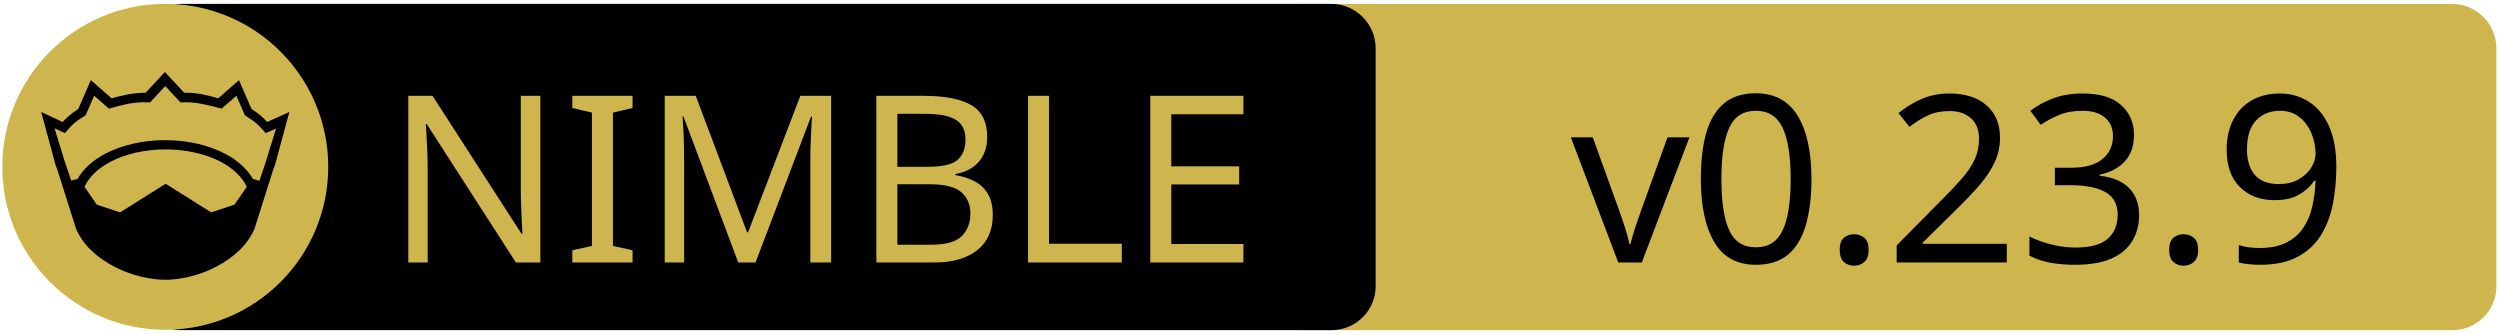
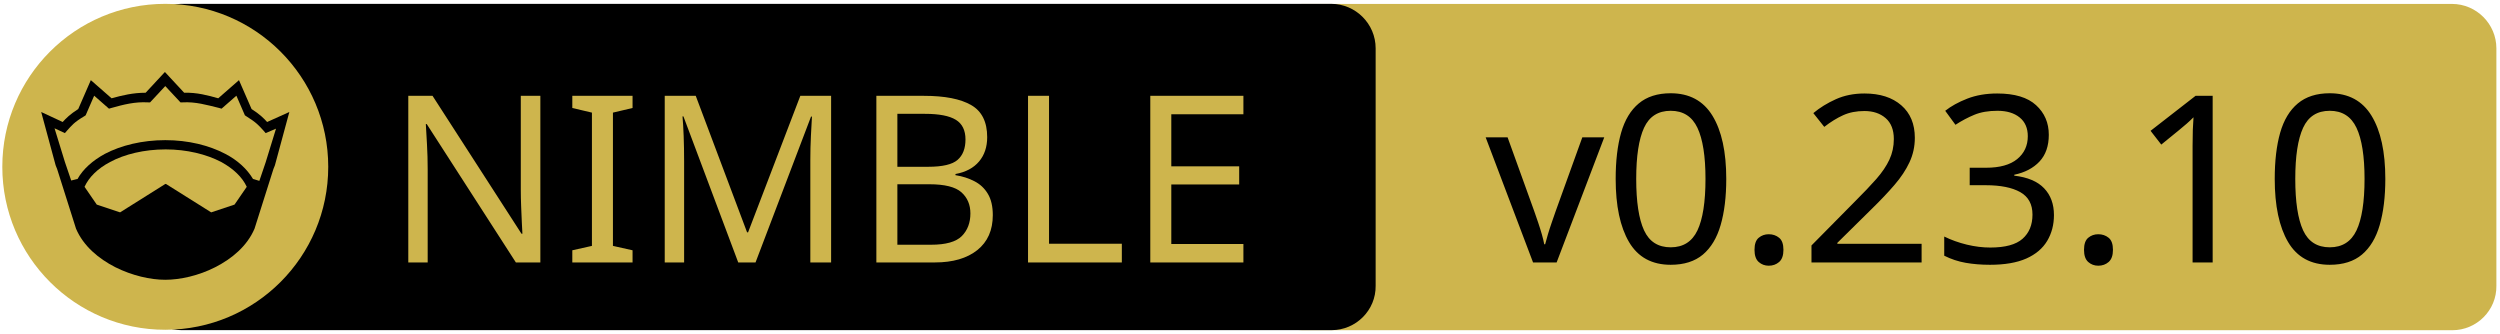
<svg xmlns="http://www.w3.org/2000/svg" xmlns:xlink="http://www.w3.org/1999/xlink" width="675" height="90" xml:space="preserve" version="1.1">
  <a xlink:href="https://github.com/izumiya-keisuke/pon2">
    <g>
      <path fill="#CEB54D" id="svg_15" d="m662.123,89.159l-310.5,0c-6.6,0 -12,-5.4 -12,-12l0,-64.1c0,-6.6 5.4,-12 12,-12l310.4,0c6.6,0 12,5.4 12,12l0,64.1c0.1,6.6 -5.3,12 -11.9,12z" />
      <path id="svg_1" d="m359.524,89.139l-310.5,0c-6.6,0 -12,-5.4 -12,-12l0,-64.1c0,-6.6 5.4,-12 12,-12l310.4,0c6.6,0 12,5.4 12,12l0,64.1c0.1,6.6 -5.3,12 -11.9,12z" />
      <rect id="svg_2" fill="none" height="45.9" width="315.3" class="st0" y="24.539" x="60.224" />
      <circle id="svg_4" fill="#CEB54D" r="44" cy="45.039" cx="44.624" class="st1" />
      <g id="XMLID_4_">
        <path id="svg_5" d="m78.124,30.239l-3.9,14.4l-0.4,1l-5.1,16.1c0,0 0,0 0,0c-2,4.7 -6.1,8.1 -10.6,10.4c-4.5,2.3 -9.5,3.4 -13.5,3.4c-4,0 -8.9,-1.1 -13.5,-3.4c-4.5,-2.3 -8.6,-5.7 -10.6,-10.4c0,0 0,0 0,0l-5.1,-16.1l-0.4,-1l-3.9,-14.4l5.8,2.7c0.9,-1 2,-2.1 4.2,-3.5l3.4,-7.8l5.6,4.9c2.9,-0.8 5.8,-1.5 9.2,-1.5l5.2,-5.6l5.2,5.6c3.4,-0.1 6.4,0.7 9.2,1.5l5.6,-4.9l3.4,7.8c2.2,1.4 3.3,2.5 4.2,3.5l6,-2.7z" />
        <g id="XMLID_6_">
          <g id="svg_6">
            <path id="svg_7" fill="#CEB54D" d="m66.624,50.439l-3.3,4.8l-6.3,2.1l-12.1,-7.6c-0.1,-0.1 -0.3,-0.1 -0.4,0l-12.1,7.6l-6.3,-2.1l-3.3,-4.8c1.2,-2.6 3.5,-4.9 6.9,-6.7c3.9,-2.1 9.2,-3.4 15,-3.4c5.7,0 11,1.3 15,3.4c3.3,1.8 5.7,4.1 6.9,6.7z" class="st1" />
          </g>
          <g id="svg_8" />
        </g>
        <g id="XMLID_5_">
          <g id="svg_9">
            <path id="svg_10" fill="#CEB54D" d="m74.524,34.739l-2.8,9.1l-1.7,5l-1.6,-0.5c0,0 -0.1,0 -0.1,0c-1.6,-2.7 -4.2,-5.1 -7.5,-6.8c-4.4,-2.3 -10,-3.7 -16.2,-3.7c-6.2,0 -11.9,1.4 -16.3,3.7c-3.3,1.8 -5.9,4.1 -7.4,6.8c0,0 -0.1,0 -0.1,0l-1.6,0.4l-1.7,-5l-2.8,-9.1l2.8,1.3l0.6,-0.7c1.2,-1.3 1.8,-2.2 4.7,-3.9l0.3,-0.2l2.3,-5.3l4,3.5l0.7,-0.2c3.2,-0.9 6.3,-1.7 9.8,-1.5l0.6,0l4.1,-4.4l4.1,4.4l0.6,0c3.5,-0.2 6.5,0.7 9.8,1.5l0.7,0.2l4,-3.5l2.3,5.3l0.3,0.2c2.9,1.8 3.5,2.6 4.7,3.9l0.6,0.7l2.8,-1.2z" class="st1" />
          </g>
          <g id="svg_11" />
        </g>
      </g>
      <text x="-442" y="-350.021" id="svg_16" font-size="63px" font-family="'PT Sans Caption', 'Tahoma', 'Helvetica Neue Medium', 'PT Sans', sans-serif" fill="#CEB54D" class="st1 st2 st3" transform="matrix(1 0 0 1 546.13 420.879)">NIMBLE</text>
-       <text x="-122.0" y="-350.012" id="svg_17" font-size="63.012px" font-family="'PT Sans Caption', 'Tahoma', 'Helvetica Neue Medium', 'PT Sans', sans-serif" fill="#000000" class="st1 st2 st3" transform="matrix(1 0 0 1 546.13 420.879)">v0.23.9</text>
+       <text x="-145.0" y="-350.012" id="svg_17" font-size="63.012px" font-family="'PT Sans Caption', 'Tahoma', 'Helvetica Neue Medium', 'PT Sans', sans-serif" fill="#000000" class="st1 st2 st3" transform="matrix(1 0 0 1 546.13 420.879)">v0.23.10</text>
    </g>
  </a>
</svg>
